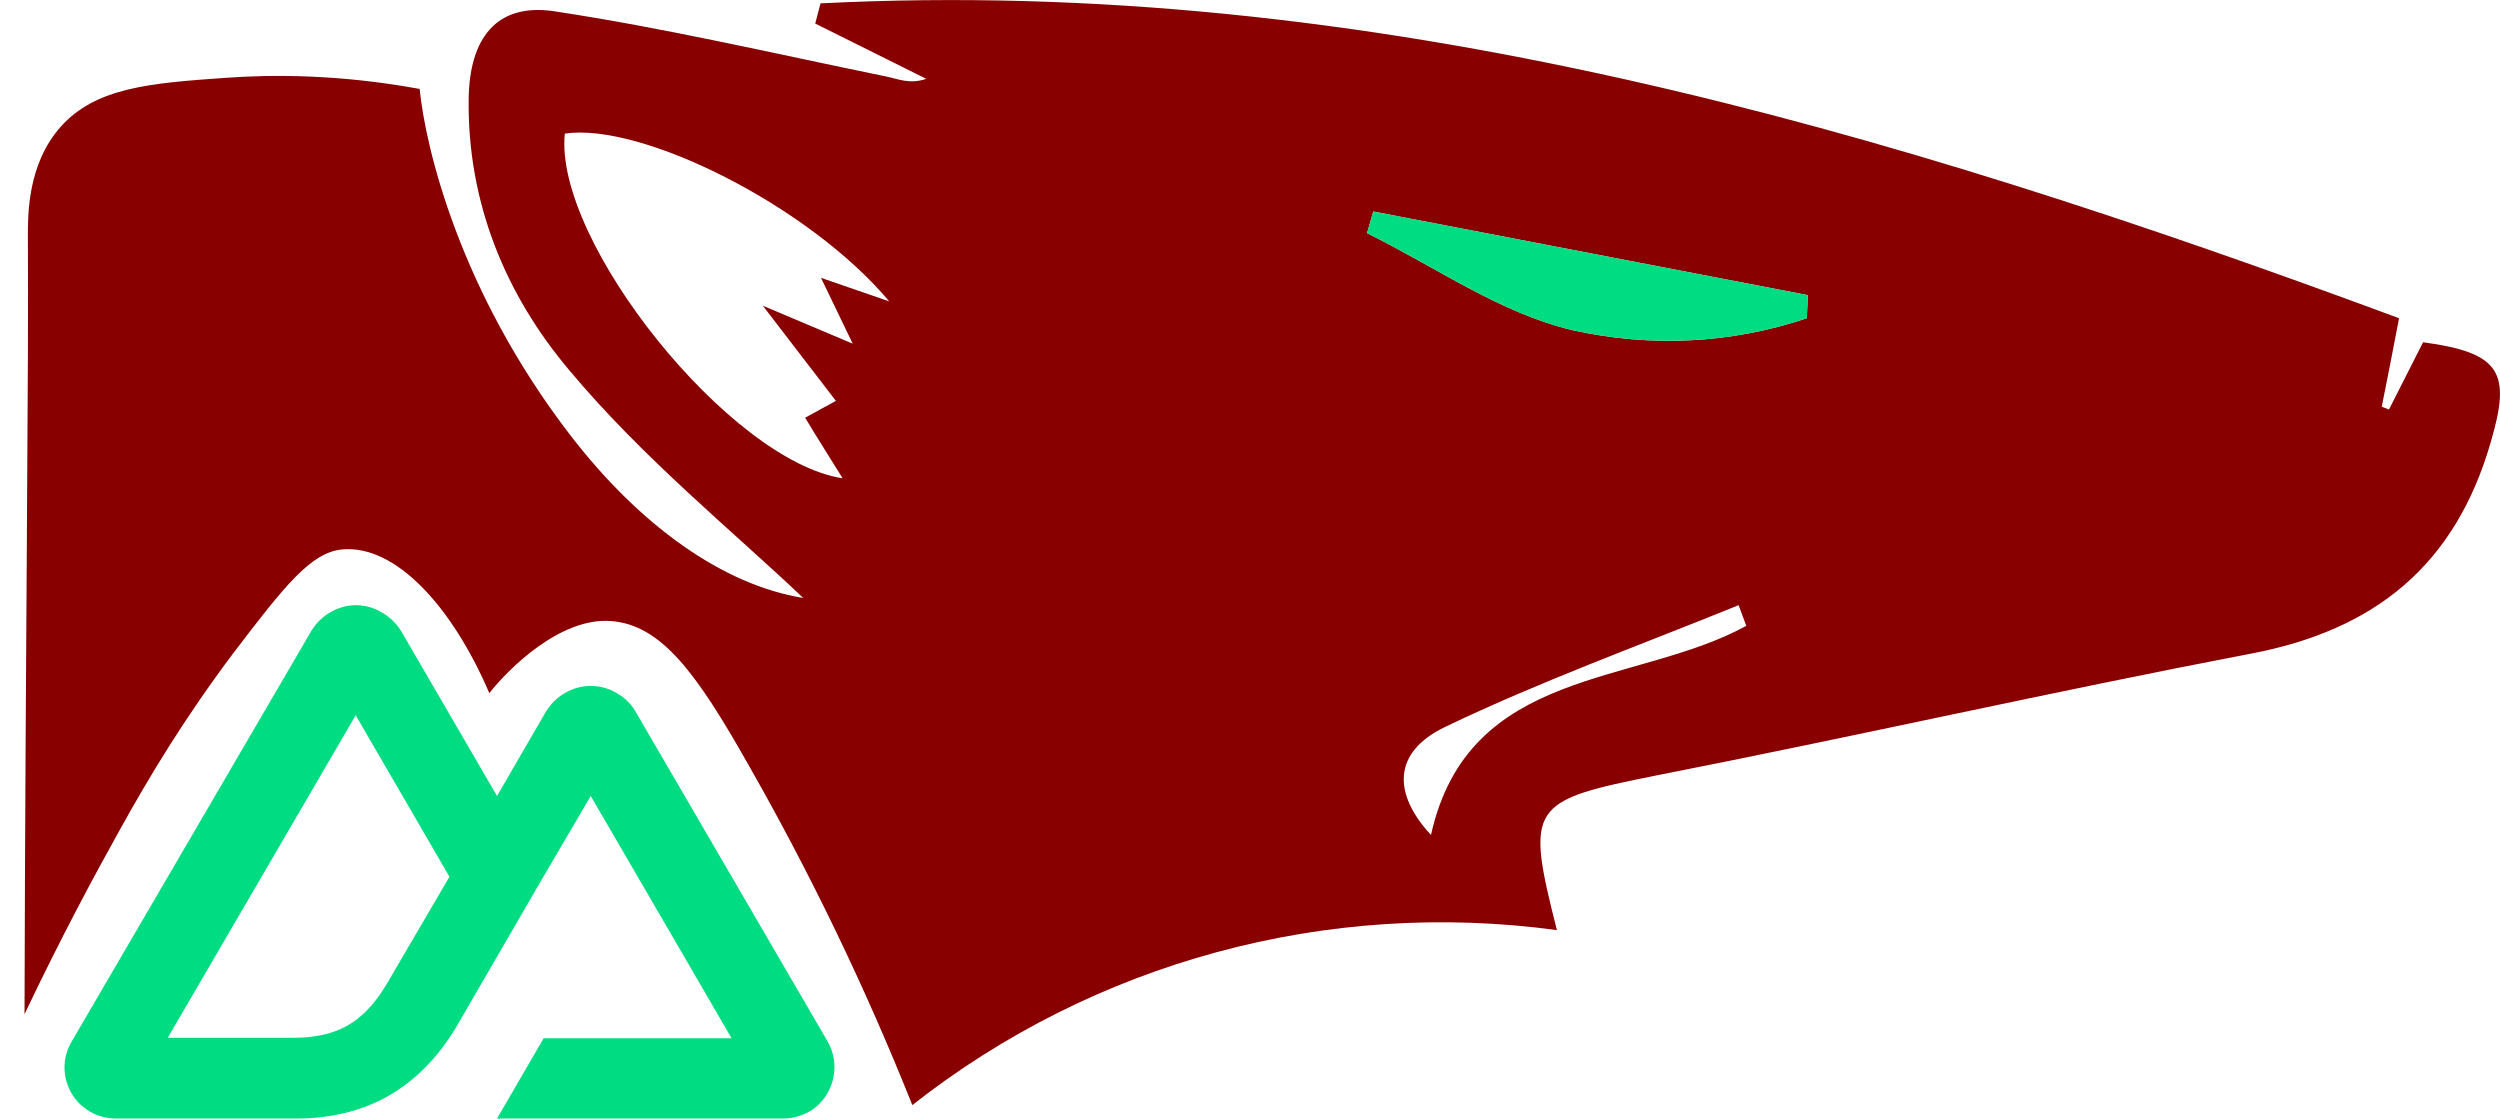
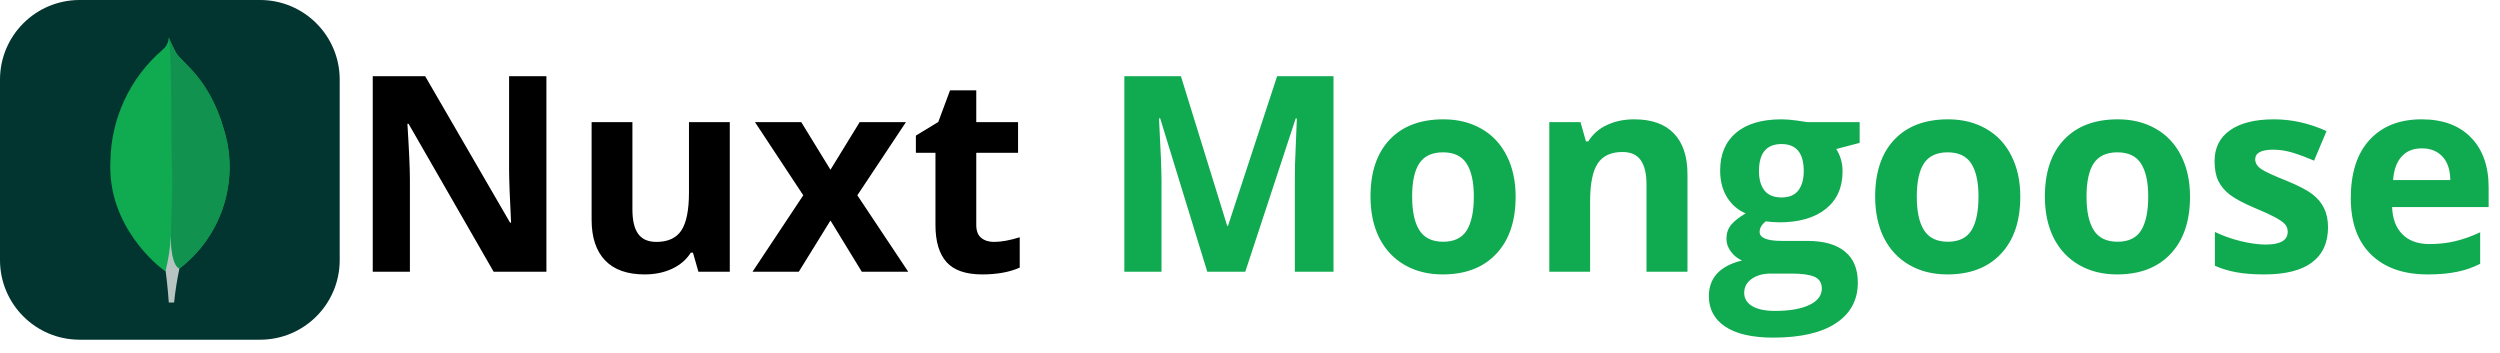
- <svg xmlns="http://www.w3.org/2000/svg" version="1.1" id="Layer_1" x="0px" y="0px" viewBox="0 0 520.1 232.7" style="enable-background:new 0 0 520.1 232.7;" xml:space="preserve">
-   <style type="text/css">
- 	.st0{fill:#880000;}
- 	.st1{fill:#00DC82;}
- </style>
-   <path class="st0" d="M323.9,193.5c-47.8-6.5-96.2,6.6-134.1,36.4c-9.7-24.3-21.1-48-34.1-70.8c-10.8-19.1-18.1-29.1-28.6-29.9  s-21.3,9.9-25.3,15C94,126,82.2,113.3,71.2,114.3c-6.5,0.6-12,7.6-22.6,21.5C38.3,149.5,31,161.7,25,172.5  c-5.4,9.7-12.4,22.7-19.9,38.5C5.3,133.1,6,75,5.8,49.3c0-4.6-0.1-15.1,6.8-22.9c7.3-8.2,18.6-9.1,34.2-10.2  c9.6-0.7,23.6-0.8,40.5,2.3c1.2,12,8.2,42,31.4,72.1c14.4,18.7,31.7,31.1,48.4,33.8c-14.4-13.7-33.3-29-48.6-47.3  c-13.2-15.6-21.3-34.8-21-56.6c0.2-12.6,5.8-19.8,17.5-18.2c23.3,3.5,46.3,8.9,69.3,13.6c2.5,0.5,4.9,1.7,8.4,0.5L169.6,4.9  c0.4-1.4,0.7-2.8,1.1-4.2c114.6-5.8,221.8,26,328.4,65.5c-1.4,7.4-2.5,12.9-3.6,18.4l1.5,0.6l7.1-14c16.3,2.2,18.3,6.4,14.1,20.7  c-7.4,25.7-24.1,39.2-50,44.1c-41.3,7.9-82.2,17.2-123.5,25.3C318.2,166.6,317.3,167.5,323.9,193.5z M185,62.7  c-16.8-20-51.7-37.3-67.5-34.9c-2.3,22.4,34.4,68.2,57.8,71.7c-2.7-4.4-5.3-8.4-7.8-12.6l6.4-3.5l-15.2-19.8l18.7,7.9l-6.6-13.7  L185,62.7z M375.9,66.2l0.2-4.8L285.7,44l-1.3,4.5c14.2,7,27.8,16.7,42.8,20.2C343.4,72.3,360.2,71.5,375.9,66.2L375.9,66.2z   M363.3,130.2l-1.6-4.3c-20.4,8.3-41.2,15.8-61,25.3c-11.1,5.3-10.9,14-3,22.5C305.5,138.6,340.3,142.8,363.3,130.2z" />
-   <path class="st1" d="M103.4,232.7h59.5c1.9,0,3.7-0.5,5.4-1.4c3.3-1.9,5.3-5.5,5.3-9.3c0-1.9-0.5-3.7-1.4-5.3l-40-68.7  c-0.9-1.6-2.3-2.9-3.9-3.8c-3.3-2-7.5-2-10.8,0c-1.6,0.9-2.9,2.2-3.9,3.8l-10.2,17.6l-20-34.4c-1-1.6-2.4-2.9-4-3.8  c-3.3-2-7.4-2-10.7,0c-1.6,0.9-2.9,2.2-3.9,3.8l-49.9,85.5c-3,5-1.3,11.5,3.7,14.5c1.7,1,3.6,1.5,5.6,1.5h37.4  c14.7,0,25.7-6.4,33.3-19l18.2-31.4l9.8-16.7l29.3,50.4h-39.1L103.4,232.7z M61,215.9H34.9L74,148.8l19.5,33.6l-13.1,22.4  C75.5,213,69.8,215.9,61,215.9L61,215.9z" />
-   <path class="st1" d="M375.9,66.2l0.2-4.8L285.7,44l-1.3,4.5c14.2,7,27.8,16.7,42.8,20.2C343.4,72.3,360.2,71.5,375.9,66.2  L375.9,66.2z" />
+ <svg xmlns="http://www.w3.org/2000/svg" id="Layer_1" data-name="Layer 1" viewBox="0 0 235.5 33.2">
+   <rect width="32" height="32" rx="7.5" style="fill:#023430" />
+   <path d="M21.4,13.4C20.1,7.6,17.3,6.1,16.6,5a10.1,10.1,0,0,1-.7-1.5,1.6,1.6,0,0,1-.6,1.2,14.1,14.1,0,0,0-4.9,10.5c-.3,6.1,4.5,9.9,5.1,10.3a1.4,1.4,0,0,0,1.4-.2,12.1,12.1,0,0,0,4.5-11.9" style="fill:#10aa50" />
+   <path d="M16.1,22.2a17.8,17.8,0,0,1-.5,3.3s.2,1.5.3,3h.5a30.6,30.6,0,0,1,.5-3.2C16.3,25,16.1,23.6,16.1,22.2Z" style="fill:#b8c4c2" />
+   <path d="M16.9,25.3c-.6-.3-.8-1.7-.8-3.1s.2-4.3.1-6.5,0-10.7-.3-12.1L16.6,5c.7,1.1,3.5,2.6,4.8,8.4A12,12,0,0,1,16.9,25.3Z" style="fill:#12924f" />
+   <text transform="translate(32.8 25.6)" style="font-size:25.818px;font-family:OpenSans-Bold, Open Sans;font-weight:700">Nuxt <tspan x="70.8" y="0" style="fill:#10aa50">Mongoose</tspan>
+   </text>
</svg>
